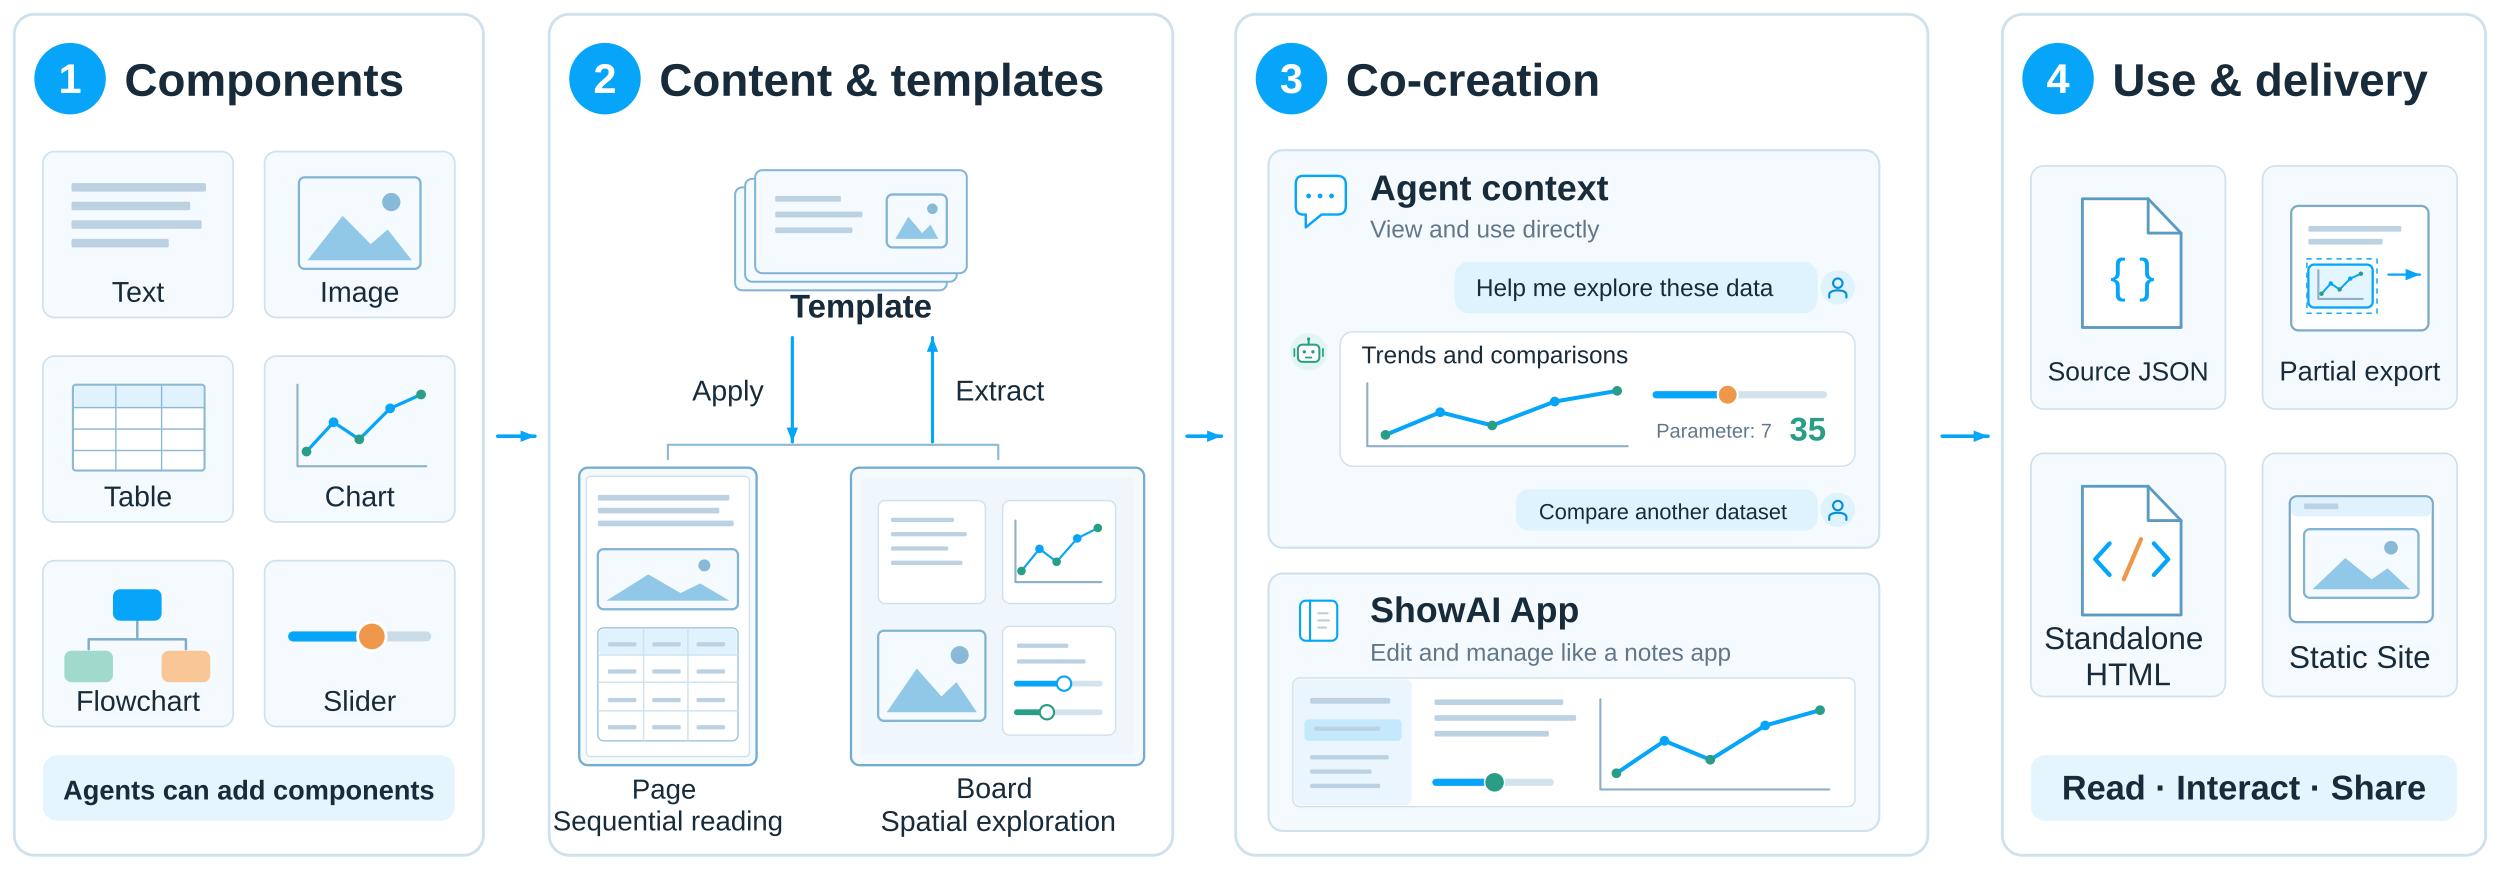
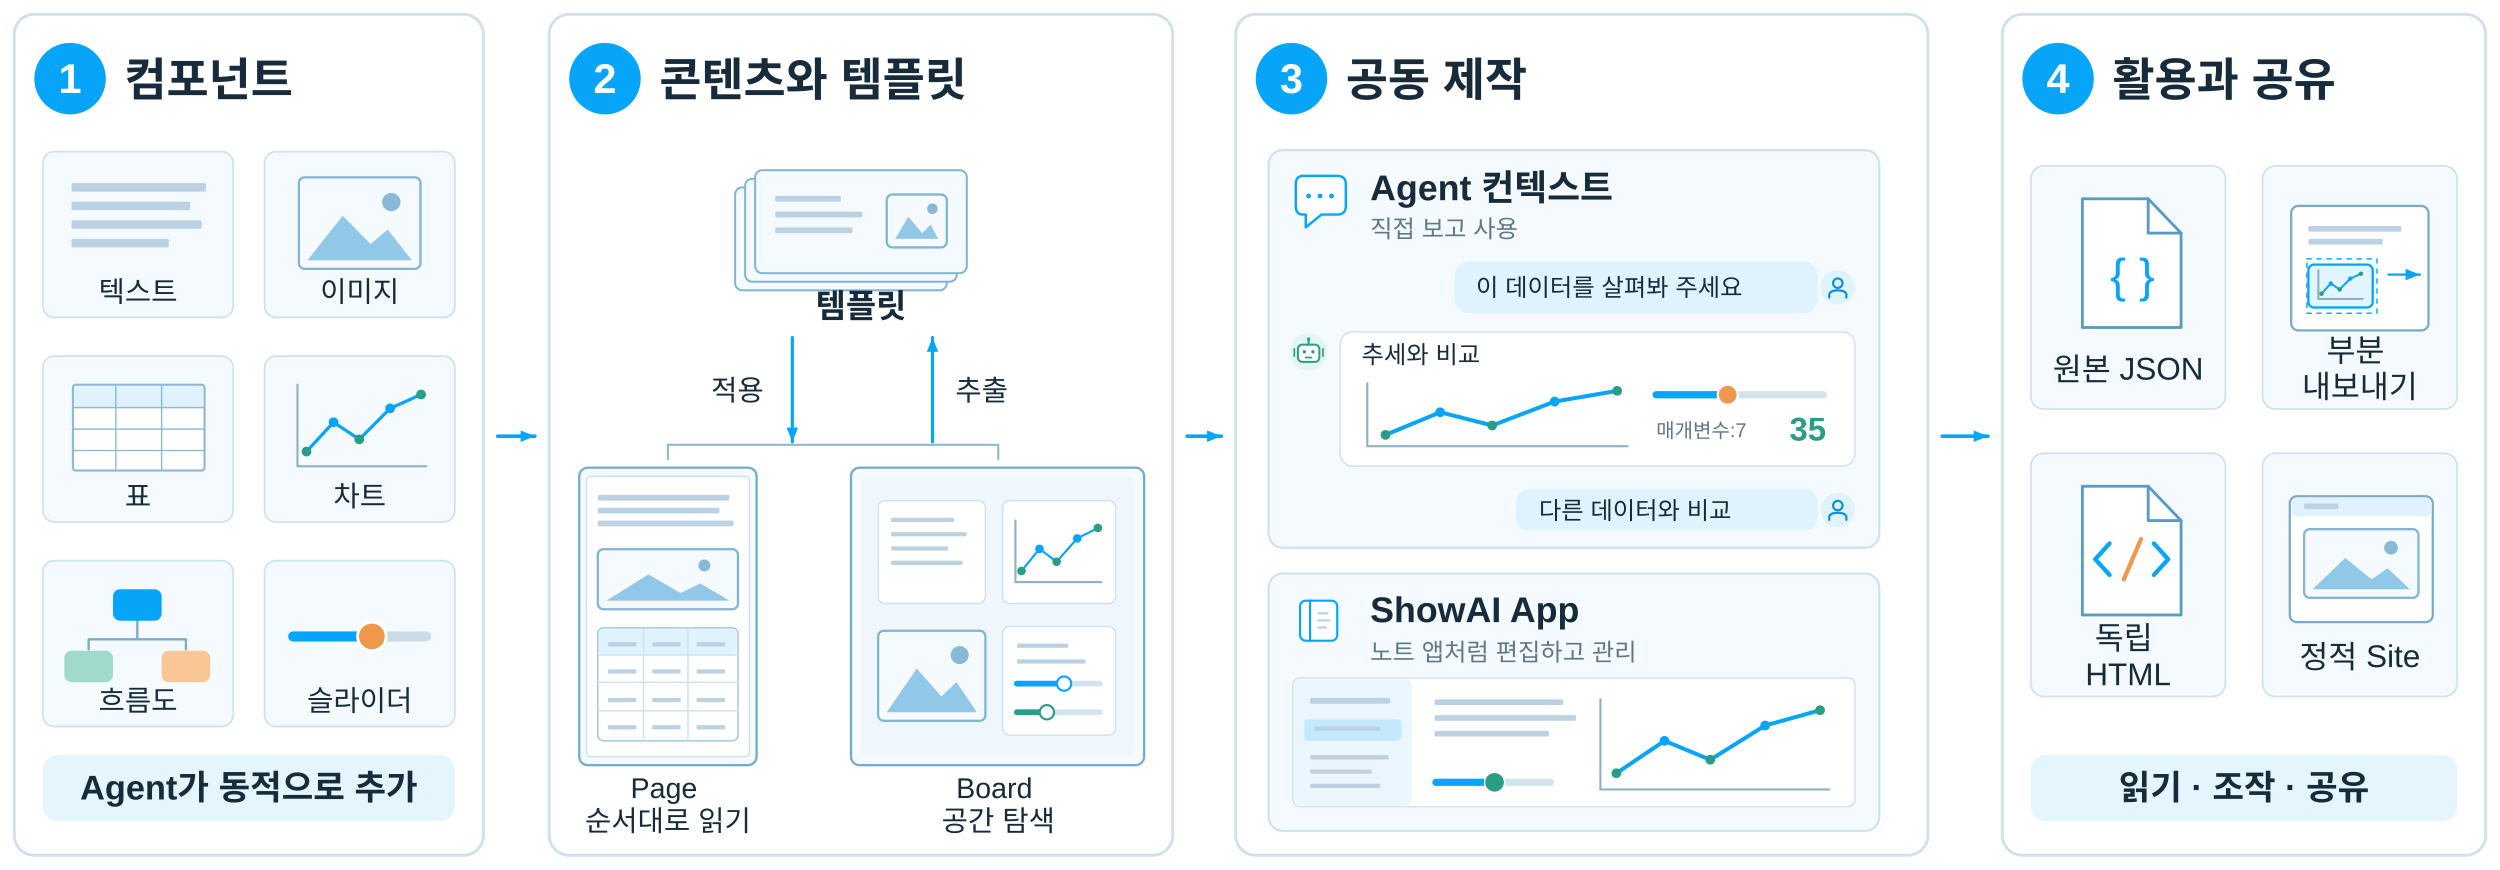
- <svg xmlns="http://www.w3.org/2000/svg" width="1748" height="608" viewBox="26 140 1748 608" role="img" aria-labelledby="title description" lang="en" xml:lang="en">
+ <svg xmlns="http://www.w3.org/2000/svg" width="1748" height="608" viewBox="26 140 1748 608" role="img" aria-labelledby="title description" lang="ko" xml:lang="ko">
  <defs>
    <marker id="arrow" viewBox="0 0 10 10" refX="10" refY="5" markerWidth="10" markerHeight="10" markerUnits="userSpaceOnUse" orient="auto-start-reverse">
      <path d="M0,1 L10,5 L0,9 Z" fill="#06A5FA" />
    </marker>
  </defs>
-   <g font-family="Arial, sans-serif">
+   <g font-family="Arial, Apple SD Gothic Neo, Noto Sans CJK KR, Malgun Gothic, sans-serif">
    <rect x="0" y="0" width="1800" height="820" rx="0" fill="#FFFFFF" stroke="none" stroke-width="1.6" />
    <g id="expression-units">
      <rect x="36" y="150" width="328" height="588" rx="14" fill="white" stroke="#CFE1ED" stroke-width="2" />
      <circle cx="75" cy="195" r="25" fill="#06A5FA" stroke="none" stroke-width="2" />
      <text x="75" y="205" font-size="29" font-weight="650" fill="white" text-anchor="middle">1</text>
-       <text x="113" y="207" font-size="32" font-weight="650" fill="#172B3A" text-anchor="start" data-label="组件">Components</text>
+       <text x="113" y="207" font-size="32" font-weight="650" fill="#172B3A" text-anchor="start" data-label="组件">컴포넌트</text>
      <g id="unit-1">
        <rect x="56" y="246" width="133" height="116" rx="8" fill="#F5FAFE" stroke="#CFE1ED" stroke-width="1.2" />
        <rect x="76" y="268" width="94" height="6" rx="1" fill="#BCD2E2" stroke="none" stroke-width="1.6" />
        <rect x="76" y="281" width="83" height="6" rx="1" fill="#BCD2E2" stroke="none" stroke-width="1.6" />
        <rect x="76" y="294" width="91" height="6" rx="1" fill="#BCD2E2" stroke="none" stroke-width="1.6" />
        <rect x="76" y="307" width="68" height="6" rx="1" fill="#BCD2E2" stroke="none" stroke-width="1.6" />
-         <text x="122.5" y="351" font-size="20" font-weight="500" fill="#172B3A" text-anchor="middle" data-label="文本">Text</text>
+         <text x="122.5" y="351" font-size="20" font-weight="500" fill="#172B3A" text-anchor="middle" data-label="文本">텍스트</text>
      </g>
      <g id="unit-2">
        <rect x="211" y="246" width="133" height="116" rx="8" fill="#F5FAFE" stroke="#CFE1ED" stroke-width="1.2" />
        <rect x="235" y="264" width="85" height="64" rx="4" fill="#F5FAFE" stroke="#81B4D5" stroke-width="1.6" />
        <circle cx="299.6" cy="281.28" r="6.4" fill="#88BAD7" stroke="none" stroke-width="2" />
        <polygon points="241,322 265.6,290.88 285.15,310.72 297.05,300.48 314,322" fill="#91C7E7" />
-         <text x="277.5" y="351" font-size="20" font-weight="500" fill="#172B3A" text-anchor="middle" data-label="图片">Image</text>
+         <text x="277.5" y="351" font-size="20" font-weight="500" fill="#172B3A" text-anchor="middle" data-label="图片">이미지</text>
      </g>
      <g id="unit-3">
        <rect x="56" y="389" width="133" height="116" rx="8" fill="#F5FAFE" stroke="#CFE1ED" stroke-width="1.2" />
        <rect x="77" y="409" width="92" height="60" rx="2" fill="white" stroke="#8EB9D5" stroke-width="1.5" />
        <rect x="78" y="410" width="90" height="15" rx="0" fill="#DFF2FD" stroke="none" stroke-width="1.6" />
        <path d="M107,409 V469" fill="none" stroke="#8EB9D5" stroke-width="1" stroke-linecap="round" stroke-linejoin="round" />
        <path d="M139,409 V469" fill="none" stroke="#8EB9D5" stroke-width="1" stroke-linecap="round" stroke-linejoin="round" />
        <path d="M77,425 H169" fill="none" stroke="#8EB9D5" stroke-width="1" stroke-linecap="round" stroke-linejoin="round" />
        <path d="M77,440 H169" fill="none" stroke="#8EB9D5" stroke-width="1" stroke-linecap="round" stroke-linejoin="round" />
        <path d="M77,455 H169" fill="none" stroke="#8EB9D5" stroke-width="1" stroke-linecap="round" stroke-linejoin="round" />
-         <text x="122.5" y="494" font-size="20" font-weight="500" fill="#172B3A" text-anchor="middle" data-label="表格">Table</text>
+         <text x="122.5" y="494" font-size="20" font-weight="500" fill="#172B3A" text-anchor="middle" data-label="表格">표</text>
      </g>
      <g id="unit-4">
        <rect x="211" y="389" width="133" height="116" rx="8" fill="#F5FAFE" stroke="#CFE1ED" stroke-width="1.2" />
        <path d="M234,409 V466 H324" fill="none" stroke="#90B0C7" stroke-width="1.5" stroke-linecap="round" stroke-linejoin="round" />
        <path d="M240.3,455.74 L259.2,435.22 L277.2,447.19 L298.8,425.53 L320.4,415.84" fill="none" stroke="#06A5FA" stroke-width="2.25" stroke-linecap="round" stroke-linejoin="round" />
        <circle cx="240.3" cy="455.74" r="3.4" fill="#299D85" stroke="none" stroke-width="2" />
        <circle cx="259.2" cy="435.22" r="3.4" fill="#06A5FA" stroke="none" stroke-width="2" />
        <circle cx="277.2" cy="447.19" r="3.4" fill="#299D85" stroke="none" stroke-width="2" />
        <circle cx="298.8" cy="425.53" r="3.4" fill="#06A5FA" stroke="none" stroke-width="2" />
        <circle cx="320.4" cy="415.84" r="3.4" fill="#299D85" stroke="none" stroke-width="2" />
-         <text x="277.5" y="494" font-size="20" font-weight="500" fill="#172B3A" text-anchor="middle" data-label="图表">Chart</text>
+         <text x="277.5" y="494" font-size="20" font-weight="500" fill="#172B3A" text-anchor="middle" data-label="图表">차트</text>
      </g>
      <g id="unit-5">
        <rect x="56" y="532" width="133" height="116" rx="8" fill="#F5FAFE" stroke="#CFE1ED" stroke-width="1.2" />
        <path d="M122,573 V587 M88,594 V587 H156 V594" fill="none" stroke="#80ADC9" stroke-width="1.7" stroke-linecap="round" stroke-linejoin="round" />
        <rect x="105" y="552" width="34" height="22" rx="5" fill="#06A5FA" stroke="none" stroke-width="1.6" />
        <rect x="71" y="595" width="34" height="22" rx="5" fill="#9FDACD" stroke="none" stroke-width="1.6" />
        <rect x="139" y="595" width="34" height="22" rx="5" fill="#F8C795" stroke="none" stroke-width="1.6" />
-         <text x="122.5" y="637" font-size="20" font-weight="500" fill="#172B3A" text-anchor="middle" data-label="流程图">Flowchart</text>
+         <text x="122.5" y="637" font-size="20" font-weight="500" fill="#172B3A" text-anchor="middle" data-label="流程图">흐름도</text>
      </g>
      <g id="unit-6">
        <rect x="211" y="532" width="133" height="116" rx="8" fill="#F5FAFE" stroke="#CFE1ED" stroke-width="1.2" />
        <path d="M231,585 H324" fill="none" stroke="#CADCE8" stroke-width="7" stroke-linecap="round" stroke-linejoin="round" />
        <path d="M231,585 H286" fill="none" stroke="#06A5FA" stroke-width="7" stroke-linecap="round" stroke-linejoin="round" />
        <circle cx="286" cy="585" r="10" fill="#EF984C" stroke="white" stroke-width="2" />
-         <text x="277.5" y="637" font-size="20" font-weight="500" fill="#172B3A" text-anchor="middle" data-label="滑块">Slider</text>
+         <text x="277.5" y="637" font-size="20" font-weight="500" fill="#172B3A" text-anchor="middle" data-label="滑块">슬라이더</text>
      </g>
      <rect x="56" y="668" width="288" height="46" rx="10" fill="#E5F5FE" stroke="none" stroke-width="1.6" />
-       <text x="200" y="699" font-size="19.0" font-weight="600" fill="#172B3A" text-anchor="middle" data-label="Agent 可动态添加">Agents can add components</text>
+       <text x="200" y="699" font-size="24" font-weight="600" fill="#172B3A" text-anchor="middle" data-label="Agent 可动态添加">Agent가 동적으로 추가</text>
    </g>
    <g id="content-organization">
      <rect x="410" y="150" width="436" height="588" rx="14" fill="white" stroke="#CFE1ED" stroke-width="2" />
      <circle cx="449" cy="195" r="25" fill="#06A5FA" stroke="none" stroke-width="2" />
      <text x="449" y="205" font-size="29" font-weight="650" fill="white" text-anchor="middle">2</text>
-       <text x="487" y="207" font-size="32" font-weight="650" fill="#172B3A" text-anchor="start" data-label="内容（模板）">Content &amp; templates</text>
+       <text x="487" y="207" font-size="32" font-weight="650" fill="#172B3A" text-anchor="start" data-label="内容（模板）">콘텐츠와 템플릿</text>
      <g id="reusable-template" transform="translate(0 12)">
        <rect x="540" y="259" width="148" height="72" rx="5" fill="#F5FAFE" stroke="#81B4D5" stroke-width="1.4" />
        <rect x="547" y="253" width="148" height="72" rx="5" fill="#F5FAFE" stroke="#81B4D5" stroke-width="1.4" />
        <rect x="554" y="247" width="148" height="72" rx="5" fill="#F5FAFE" stroke="#81B4D5" stroke-width="1.4" />
        <rect x="568" y="265" width="46" height="4" rx="1" fill="#BCD2E2" stroke="none" stroke-width="1.6" />
        <rect x="568" y="276" width="61" height="4" rx="1" fill="#BCD2E2" stroke="none" stroke-width="1.6" />
        <rect x="568" y="287" width="54" height="4" rx="1" fill="#BCD2E2" stroke="none" stroke-width="1.6" />
        <rect x="646" y="264" width="42" height="37" rx="4" fill="#F5FAFE" stroke="#81B4D5" stroke-width="1.6" />
        <circle cx="677.92" cy="273.99" r="3.7" fill="#88BAD7" stroke="none" stroke-width="2" />
        <polygon points="652,295 661.12,279.54 670.78,291.01 676.66,285.09 682,295" fill="#91C7E7" />
-         <text x="628" y="350" font-size="23" font-weight="600" fill="#172B3A" text-anchor="middle" data-label="模板">Template</text>
+         <text x="628" y="350" font-size="23" font-weight="600" fill="#172B3A" text-anchor="middle" data-label="模板">템플릿</text>
        <path d="M493,449 V439 H724 V449" fill="none" stroke="#8EB9D5" stroke-width="1.5" stroke-linecap="round" stroke-linejoin="round" />
        <path d="M580,364 V437" fill="none" stroke="#06A5FA" stroke-width="2.2" stroke-linecap="round" stroke-linejoin="round" marker-end="url(#arrow)" />
        <path d="M678,437 V364" fill="none" stroke="#06A5FA" stroke-width="2.2" stroke-linecap="round" stroke-linejoin="round" marker-end="url(#arrow)" />
-         <text x="560" y="408" font-size="20" font-weight="500" fill="#172B3A" text-anchor="end" data-label="应用">Apply</text>
-         <text x="694" y="408" font-size="20" font-weight="500" fill="#172B3A" text-anchor="start" data-label="提炼">Extract</text>
+         <text x="560" y="408" font-size="20" font-weight="500" fill="#172B3A" text-anchor="end" data-label="应用">적용</text>
+         <text x="694" y="408" font-size="20" font-weight="500" fill="#172B3A" text-anchor="start" data-label="提炼">추출</text>
      </g>
      <g id="page-container" transform="translate(0 30)">
        <rect x="431" y="437" width="124" height="208" rx="6" fill="#F5FAFE" stroke="#72ACD0" stroke-width="1.6" />
        <rect x="436" y="443" width="114" height="196" rx="3" fill="white" stroke="#CFE1ED" stroke-width="1" />
        <rect x="444" y="456" width="92" height="4" rx="1" fill="#BCD2E2" stroke="none" stroke-width="1.6" />
        <rect x="444" y="465" width="85" height="4" rx="1" fill="#BCD2E2" stroke="none" stroke-width="1.6" />
        <rect x="444" y="474" width="95" height="4" rx="1" fill="#BCD2E2" stroke="none" stroke-width="1.6" />
        <rect x="444" y="494" width="98" height="42" rx="4" fill="#F5FAFE" stroke="#81B4D5" stroke-width="1.6" />
        <circle cx="518.48" cy="505.34" r="4.2" fill="#88BAD7" stroke="none" stroke-width="2" />
        <polygon points="450,530 479.28,511.64 501.82,524.66 515.54,517.94 536,530" fill="#91C7E7" />
-         <text x="493" y="680" font-size="19.3" font-weight="500" fill="#172B3A" text-anchor="middle" data-label="Page · 顺序阅读">
-           <tspan x="493" y="668.42">Page</tspan>
-           <tspan x="493" y="690.62">Sequential reading</tspan>
+         <text x="493" y="680" font-size="20" font-weight="500" fill="#172B3A" text-anchor="middle" data-label="Page · 顺序阅读">
+           <tspan x="493" y="668.0">Page</tspan>
+           <tspan x="493" y="691.0">순서대로 읽기</tspan>
        </text>
        <rect x="444" y="549" width="98" height="79" rx="4" fill="#FFFFFF" stroke="#9CC5DF" stroke-width="1" />
        <rect x="445" y="550" width="96" height="18" rx="3" fill="#DFF2FD" />
        <line x1="444" y1="568" x2="542" y2="568" stroke="#CFE1ED" stroke-width="1" />
        <line x1="444" y1="587" x2="542" y2="587" stroke="#CFE1ED" stroke-width="1" />
        <line x1="444" y1="607" x2="542" y2="607" stroke="#CFE1ED" stroke-width="1" />
        <line x1="476" y1="549" x2="476" y2="628" stroke="#CFE1ED" stroke-width="1" />
        <line x1="507" y1="549" x2="507" y2="628" stroke="#CFE1ED" stroke-width="1" />
        <rect x="451" y="559" width="20" height="3" rx="1" fill="#BCD2E2" />
        <rect x="451" y="578" width="20" height="3" rx="1" fill="#BCD2E2" />
        <rect x="451" y="598" width="20" height="3" rx="1" fill="#BCD2E2" />
        <rect x="451" y="617" width="20" height="3" rx="1" fill="#BCD2E2" />
        <rect x="482" y="559" width="20" height="3" rx="1" fill="#BCD2E2" />
        <rect x="482" y="578" width="20" height="3" rx="1" fill="#BCD2E2" />
        <rect x="482" y="598" width="20" height="3" rx="1" fill="#BCD2E2" />
        <rect x="482" y="617" width="20" height="3" rx="1" fill="#BCD2E2" />
        <rect x="513" y="559" width="20" height="3" rx="1" fill="#BCD2E2" />
        <rect x="513" y="578" width="20" height="3" rx="1" fill="#BCD2E2" />
        <rect x="513" y="598" width="20" height="3" rx="1" fill="#BCD2E2" />
        <rect x="513" y="617" width="20" height="3" rx="1" fill="#BCD2E2" />
      </g>
      <g id="board-container" transform="translate(0 30)">
        <rect x="621" y="437" width="205" height="208" rx="6" fill="#F5FAFE" stroke="#72ACD0" stroke-width="1.6" />
        <rect x="628" y="444" width="191" height="194" rx="3" fill="#F0F7FC" stroke="none" stroke-width="1.6" />
        <rect x="640" y="460" width="75" height="72" rx="5" fill="white" stroke="#CFE1ED" stroke-width="1" />
        <rect x="649" y="472" width="44" height="3" rx="1" fill="#BCD2E2" stroke="none" stroke-width="1.6" />
        <rect x="649" y="482" width="53" height="3" rx="1" fill="#BCD2E2" stroke="none" stroke-width="1.6" />
        <rect x="649" y="492" width="40" height="3" rx="1" fill="#BCD2E2" stroke="none" stroke-width="1.6" />
        <rect x="649" y="502" width="50" height="3" rx="1" fill="#BCD2E2" stroke="none" stroke-width="1.6" />
        <rect x="727" y="460" width="79" height="72" rx="5" fill="white" stroke="#CFE1ED" stroke-width="1" />
        <path d="M736,474 V517 H796" fill="none" stroke="#90B0C7" stroke-width="1.5" stroke-linecap="round" stroke-linejoin="round" />
        <path d="M740.2,509.26 L752.8,493.78 L764.8,502.81 L779.2,486.47 L793.6,479.16" fill="none" stroke="#06A5FA" stroke-width="1.5" stroke-linecap="round" stroke-linejoin="round" />
        <circle cx="740.2" cy="509.26" r="3.0" fill="#299D85" stroke="none" stroke-width="2" />
        <circle cx="752.8" cy="493.78" r="3.0" fill="#06A5FA" stroke="none" stroke-width="2" />
        <circle cx="764.8" cy="502.81" r="3.0" fill="#299D85" stroke="none" stroke-width="2" />
        <circle cx="779.2" cy="486.47" r="3.0" fill="#06A5FA" stroke="none" stroke-width="2" />
        <circle cx="793.6" cy="479.16" r="3.0" fill="#299D85" stroke="none" stroke-width="2" />
        <rect x="640" y="551" width="75" height="63" rx="4" fill="#F5FAFE" stroke="#81B4D5" stroke-width="1.6" />
        <circle cx="697.0" cy="568.01" r="6.3" fill="#88BAD7" stroke="none" stroke-width="2" />
        <polygon points="646,608 667.0,577.46 684.25,596.99 694.75,586.91 709,608" fill="#91C7E7" />
        <text x="724" y="680" font-size="20" font-weight="500" fill="#172B3A" text-anchor="middle" data-label="Board · 空间探索">
          <tspan x="724" y="668.0">Board</tspan>
-           <tspan x="724" y="691.0">Spatial exploration</tspan>
+           <tspan x="724" y="691.0">공간 탐색</tspan>
        </text>
        <rect x="727" y="548" width="79" height="76" rx="5" fill="#FFFFFF" stroke="#CFE1ED" stroke-width="1" />
        <rect x="737" y="560" width="36" height="3" rx="1" fill="#BCD2E2" />
        <rect x="737" y="571" width="48" height="3" rx="1" fill="#BCD2E2" />
        <line x1="737" y1="588" x2="795" y2="588" stroke="#D2E3EE" stroke-width="4" stroke-linecap="round" />
        <line x1="737" y1="588" x2="770" y2="588" stroke="#06A5FA" stroke-width="4" stroke-linecap="round" />
        <circle cx="770" cy="588" r="5" fill="#FFFFFF" stroke="#06A5FA" stroke-width="1.5" />
        <line x1="737" y1="608" x2="795" y2="608" stroke="#D2E3EE" stroke-width="4" stroke-linecap="round" />
        <line x1="737" y1="608" x2="758" y2="608" stroke="#299D85" stroke-width="4" stroke-linecap="round" />
        <circle cx="758" cy="608" r="5" fill="#FFFFFF" stroke="#299D85" stroke-width="1.5" />
      </g>
    </g>
    <g id="co-creation">
      <rect x="890" y="150" width="484" height="588" rx="14" fill="white" stroke="#CFE1ED" stroke-width="2" />
      <circle cx="929" cy="195" r="25" fill="#06A5FA" stroke="none" stroke-width="2" />
      <text x="929" y="205" font-size="29" font-weight="650" fill="white" text-anchor="middle">3</text>
-       <text x="967" y="207" font-size="32" font-weight="650" fill="#172B3A" text-anchor="start" data-label="共同创作">Co-creation</text>
+       <text x="967" y="207" font-size="32" font-weight="650" fill="#172B3A" text-anchor="start" data-label="共同创作">공동 제작</text>
      <g id="agent-context-interface">
        <rect x="913" y="245" width="427" height="278" rx="10" fill="#F4FAFE" stroke="#CFE1ED" stroke-width="1.5" />
        <path d="M937,263 H961 Q967,263 967,269 V284 Q967,290 961,290 H950 L939,299 V290 H937 Q932,290 932,284 V269 Q932,263 937,263 Z" fill="white" stroke="#06A5FA" stroke-width="1.7" stroke-linecap="round" stroke-linejoin="round" />
        <circle cx="941" cy="277" r="1.7" fill="#06A5FA" stroke="none" stroke-width="2" />
        <circle cx="949" cy="277" r="1.7" fill="#06A5FA" stroke="none" stroke-width="2" />
        <circle cx="957" cy="277" r="1.7" fill="#06A5FA" stroke="none" stroke-width="2" />
-         <text x="984" y="280" font-size="25" font-weight="600" fill="#172B3A" text-anchor="start" data-label="Agent 上下文">Agent context</text>
-         <text x="984" y="306" font-size="17" font-weight="400" fill="#617789" text-anchor="start" data-label="直接查看与使用">View and use directly</text>
+         <text x="984" y="280" font-size="25" font-weight="600" fill="#172B3A" text-anchor="start" data-label="Agent 上下文">Agent 컨텍스트</text>
+         <text x="984" y="306" font-size="17" font-weight="400" fill="#617789" text-anchor="start" data-label="直接查看与使用">직접 보고 사용</text>
        <g id="chat-user-request">
          <rect x="1043" y="323" width="254" height="36" rx="10" fill="#DFF3FE" stroke="none" stroke-width="1.6" />
-           <text x="1058" y="347" font-size="17" font-weight="400" fill="#172B3A" text-anchor="start" data-label="帮我看看这组数据">Help me explore these data</text>
+           <text x="1058" y="347" font-size="17" font-weight="400" fill="#172B3A" text-anchor="start" data-label="帮我看看这组数据">이 데이터를 살펴봐 주세요</text>
          <g id="chat-human-avatar-request">
            <circle cx="1311" cy="341" r="12" fill="#DFF3FE" stroke="none" stroke-width="2" />
            <circle cx="1311" cy="338" r="3.3" fill="none" stroke="#078DD8" stroke-width="1.5" />
            <path d="M1305,348 V346 C1305,342 1317,342 1317,346 V348" fill="none" stroke="#078DD8" stroke-width="1.5" stroke-linecap="round" stroke-linejoin="round" />
          </g>
        </g>
        <g id="chat-agent-response">
          <g id="chat-robot-avatar">
            <circle cx="941" cy="386" r="13" fill="#E3F5F0" stroke="none" stroke-width="2" />
            <path d="M941,377 V381" fill="none" stroke="#299D85" stroke-width="1.4" stroke-linecap="round" stroke-linejoin="round" />
            <circle cx="941" cy="377" r="1.1" fill="#299D85" stroke="none" stroke-width="2" />
            <rect x="933.5" y="381" width="15" height="12" rx="3" fill="white" stroke="#299D85" stroke-width="1.4" />
            <circle cx="938" cy="386" r="1.2" fill="#299D85" stroke="none" stroke-width="2" />
            <circle cx="944" cy="386" r="1.2" fill="#299D85" stroke="none" stroke-width="2" />
            <path d="M939,390 H943 M931,384 V389 M951,384 V389" fill="none" stroke="#299D85" stroke-width="1.2" stroke-linecap="round" stroke-linejoin="round" />
          </g>
          <rect x="963" y="372" width="360" height="94" rx="9" fill="white" stroke="#CFE1ED" stroke-width="1" />
-           <text x="978" y="394" font-size="17" font-weight="500" fill="#172B3A" text-anchor="start" data-label="趋势与对比">Trends and comparisons</text>
+           <text x="978" y="394" font-size="17" font-weight="500" fill="#172B3A" text-anchor="start" data-label="趋势与对比">추세와 비교</text>
          <path d="M982,408 V452 H1164" fill="none" stroke="#90B0C7" stroke-width="1.5" stroke-linecap="round" stroke-linejoin="round" />
          <path d="M994.74,444.08 L1032.96,428.24 L1069.36,437.48 L1113.04,420.76 L1156.72,413.28" fill="none" stroke="#06A5FA" stroke-width="2.8" stroke-linecap="round" stroke-linejoin="round" />
          <circle cx="994.74" cy="444.08" r="3.4" fill="#299D85" stroke="none" stroke-width="2" />
          <circle cx="1032.96" cy="428.24" r="3.4" fill="#06A5FA" stroke="none" stroke-width="2" />
          <circle cx="1069.36" cy="437.48" r="3.4" fill="#299D85" stroke="none" stroke-width="2" />
          <circle cx="1113.04" cy="420.76" r="3.4" fill="#06A5FA" stroke="none" stroke-width="2" />
          <circle cx="1156.72" cy="413.28" r="3.4" fill="#299D85" stroke="none" stroke-width="2" />
          <path d="M1184,416 H1301" fill="none" stroke="#D2E3EE" stroke-width="5" stroke-linecap="round" stroke-linejoin="round" />
          <path d="M1184,416 H1234" fill="none" stroke="#06A5FA" stroke-width="5" stroke-linecap="round" stroke-linejoin="round" />
          <circle cx="1234" cy="416" r="7" fill="#EF984C" stroke="white" stroke-width="1.5" />
-           <text x="1184" y="446" font-size="14" font-weight="400" fill="#617789" text-anchor="start" data-label="参数：7">Parameter: 7</text>
+           <text x="1184" y="446" font-size="14" font-weight="400" fill="#617789" text-anchor="start" data-label="参数：7">매개변수:7</text>
          <text x="1290" y="448" font-size="23" font-weight="600" fill="#299D85" text-anchor="middle">35</text>
        </g>
        <g id="chat-user-followup">
          <rect x="1086" y="482" width="211" height="29" rx="9" fill="#DFF3FE" stroke="none" stroke-width="1.6" />
-           <text x="1102" y="503" font-size="15.3" font-weight="400" fill="#172B3A" text-anchor="start" data-label="再比较另一组数据">Compare another dataset</text>
+           <text x="1102" y="503" font-size="17" font-weight="400" fill="#172B3A" text-anchor="start" data-label="再比较另一组数据">다른 데이터와 비교</text>
          <g id="chat-human-avatar-followup">
            <circle cx="1311" cy="496.5" r="12" fill="#DFF3FE" stroke="none" stroke-width="2" />
            <circle cx="1311" cy="493.5" r="3.3" fill="none" stroke="#078DD8" stroke-width="1.5" />
            <path d="M1305,503.5 V501.5 C1305,497.5 1317,497.5 1317,501.5 V503.5" fill="none" stroke="#078DD8" stroke-width="1.5" stroke-linecap="round" stroke-linejoin="round" />
          </g>
        </g>
      </g>
      <g id="showai-app-interface">
        <rect x="913" y="541" width="427" height="180" rx="10" fill="#F4FAFE" stroke="#CFE1ED" stroke-width="1.5" />
        <rect x="935" y="560" width="26" height="28" rx="4" fill="white" stroke="#06A5FA" stroke-width="1.5" />
        <path d="M942,560 V588" fill="none" stroke="#06A5FA" stroke-width="1.5" stroke-linecap="round" stroke-linejoin="round" />
        <rect x="947" y="568" width="8" height="1.6" rx="1" fill="#BCD2E2" stroke="none" stroke-width="1.6" />
        <rect x="947" y="573" width="9" height="1.6" rx="1" fill="#BCD2E2" stroke="none" stroke-width="1.6" />
        <rect x="947" y="578" width="7" height="1.6" rx="1" fill="#BCD2E2" stroke="none" stroke-width="1.6" />
        <text x="984" y="575" font-size="25" font-weight="600" fill="#172B3A" text-anchor="start">ShowAI App</text>
-         <text x="984" y="602" font-size="17" font-weight="400" fill="#617789" text-anchor="start" data-label="像笔记软件一样编辑与管理">Edit and manage like a notes app</text>
+         <text x="984" y="602" font-size="17" font-weight="400" fill="#617789" text-anchor="start" data-label="像笔记软件一样编辑与管理">노트 앱처럼 편집하고 관리</text>
        <rect x="930" y="614" width="393" height="90" rx="5" fill="white" stroke="#CFE1ED" stroke-width="1" />
        <rect x="931" y="615" width="82" height="88" rx="4" fill="#EAF5FD" stroke="none" stroke-width="1.6" />
        <rect x="942" y="628" width="56" height="4" rx="1" fill="#BCD2E2" stroke="none" stroke-width="1.6" />
        <rect x="938" y="643" width="68" height="15" rx="3" fill="#C4E9FD" stroke="none" stroke-width="1.6" />
        <rect x="945" y="648" width="46" height="3" rx="1" fill="#BCD2E2" stroke="none" stroke-width="1.6" />
        <rect x="942" y="668" width="55" height="3" rx="1" fill="#BCD2E2" stroke="none" stroke-width="1.6" />
        <rect x="942" y="678" width="43" height="3" rx="1" fill="#BCD2E2" stroke="none" stroke-width="1.6" />
        <rect x="942" y="688" width="49" height="3" rx="1" fill="#BCD2E2" stroke="none" stroke-width="1.6" />
        <rect x="1029" y="629" width="90" height="4" rx="1" fill="#BCD2E2" stroke="none" stroke-width="1.6" />
        <rect x="1029" y="640" width="99" height="4" rx="1" fill="#BCD2E2" stroke="none" stroke-width="1.6" />
        <rect x="1029" y="651" width="80" height="4" rx="1" fill="#BCD2E2" stroke="none" stroke-width="1.6" />
        <path d="M1030,687 H1110" fill="none" stroke="#D2E3EE" stroke-width="5" stroke-linecap="round" stroke-linejoin="round" />
        <path d="M1030,687 H1071" fill="none" stroke="#06A5FA" stroke-width="5" stroke-linecap="round" stroke-linejoin="round" />
        <circle cx="1071" cy="687" r="7" fill="#299D85" stroke="white" stroke-width="1" />
        <path d="M1145,629 V692 H1305" fill="none" stroke="#90B0C7" stroke-width="1.5" stroke-linecap="round" stroke-linejoin="round" />
        <path d="M1156.2,680.66 L1189.8,657.98 L1221.8,671.21 L1260.2,647.27 L1298.6,636.56" fill="none" stroke="#06A5FA" stroke-width="2.8" stroke-linecap="round" stroke-linejoin="round" />
        <circle cx="1156.2" cy="680.66" r="3.4" fill="#299D85" stroke="none" stroke-width="2" />
        <circle cx="1189.8" cy="657.98" r="3.4" fill="#06A5FA" stroke="none" stroke-width="2" />
        <circle cx="1221.8" cy="671.21" r="3.4" fill="#299D85" stroke="none" stroke-width="2" />
        <circle cx="1260.2" cy="647.27" r="3.4" fill="#06A5FA" stroke="none" stroke-width="2" />
        <circle cx="1298.6" cy="636.56" r="3.4" fill="#299D85" stroke="none" stroke-width="2" />
      </g>
    </g>
    <g id="use-and-delivery">
      <rect x="1426" y="150" width="338" height="588" rx="14" fill="white" stroke="#CFE1ED" stroke-width="2" />
      <circle cx="1465" cy="195" r="25" fill="#06A5FA" stroke="none" stroke-width="2" />
      <text x="1465" y="205" font-size="29" font-weight="650" fill="white" text-anchor="middle">4</text>
-       <text x="1503" y="207" font-size="32" font-weight="650" fill="#172B3A" text-anchor="start" data-label="使用与交付">Use &amp; delivery</text>
+       <text x="1503" y="207" font-size="32" font-weight="650" fill="#172B3A" text-anchor="start" data-label="使用与交付">활용과 공유</text>
      <g id="destination-1">
        <rect x="1446" y="256" width="136" height="170" rx="9" fill="#F5FAFE" stroke="#CFE1ED" stroke-width="1.2" />
        <path d="M1482,279 H1528 L1551,303 V369 H1482 Z" fill="white" stroke="#5B9AC2" stroke-width="2" stroke-linecap="round" stroke-linejoin="round" />
        <path d="M1528,279 V303 H1551" fill="none" stroke="#5B9AC2" stroke-width="2" stroke-linecap="round" stroke-linejoin="round" />
        <text x="1517" y="344" font-size="33" font-weight="500" fill="#06A5FA" text-anchor="middle">{ }</text>
-         <text x="1514" y="406" font-size="18.4" font-weight="500" fill="#172B3A" text-anchor="middle" data-label="源 JSON">Source JSON</text>
+         <text x="1514" y="406" font-size="22" font-weight="500" fill="#172B3A" text-anchor="middle" data-label="源 JSON">원본 JSON</text>
      </g>
      <g id="destination-2">
        <rect x="1608" y="256" width="136" height="170" rx="9" fill="#F5FAFE" stroke="#CFE1ED" stroke-width="1.2" />
        <rect x="1628" y="284" width="96" height="87" rx="5" fill="white" stroke="#7DAAC8" stroke-width="1.6" />
        <rect x="1640" y="298" width="65" height="4" rx="1" fill="#BCD2E2" stroke="none" stroke-width="1.6" />
        <rect x="1640" y="307" width="52" height="4" rx="1" fill="#BCD2E2" stroke="none" stroke-width="1.6" />
        <rect x="1640" y="325" width="45" height="30" rx="4" fill="#E3F5FE" stroke="#06A5FA" stroke-width="1.6" />
        <path d="M1647,329 V349 H1678" fill="none" stroke="#90B0C7" stroke-width="1.5" stroke-linecap="round" stroke-linejoin="round" />
        <path d="M1649.17,345.4 L1655.68,338.2 L1661.88,342.4 L1669.32,334.8 L1676.76,331.4" fill="none" stroke="#06A5FA" stroke-width="1.4" stroke-linecap="round" stroke-linejoin="round" />
        <circle cx="1649.17" cy="345.4" r="1.55" fill="#299D85" stroke="none" stroke-width="2" />
        <circle cx="1655.68" cy="338.2" r="1.55" fill="#06A5FA" stroke="none" stroke-width="2" />
        <circle cx="1661.88" cy="342.4" r="1.55" fill="#299D85" stroke="none" stroke-width="2" />
        <circle cx="1669.32" cy="334.8" r="1.55" fill="#06A5FA" stroke="none" stroke-width="2" />
        <circle cx="1676.76" cy="331.4" r="1.55" fill="#299D85" stroke="none" stroke-width="2" />
        <path d="M1696,332 H1718" fill="none" stroke="#06A5FA" stroke-width="1.6" stroke-linecap="round" stroke-linejoin="round" marker-end="url(#arrow)" />
        <path d="M1639,321 H1688 V359 H1639 Z" fill="none" stroke="#06A5FA" stroke-width="1" stroke-linecap="round" stroke-linejoin="round" stroke-dasharray="3 4" />
-         <text x="1676" y="406" font-size="19.1" font-weight="500" fill="#172B3A" text-anchor="middle" data-label="局部导出">Partial export</text>
+         <text x="1676" y="406" font-size="22" font-weight="500" fill="#172B3A" text-anchor="middle" data-label="局部导出">
+           <tspan x="1676" y="392.8">부분</tspan>
+           <tspan x="1676" y="418.1">내보내기</tspan>
+         </text>
      </g>
      <g id="destination-3">
        <rect x="1446" y="457" width="136" height="170" rx="9" fill="#F5FAFE" stroke="#CFE1ED" stroke-width="1.2" />
        <path d="M1482,480 H1528 L1551,504 V570 H1482 Z" fill="white" stroke="#5B9AC2" stroke-width="2" stroke-linecap="round" stroke-linejoin="round" />
        <path d="M1528,480 V504 H1551" fill="none" stroke="#5B9AC2" stroke-width="2" stroke-linecap="round" stroke-linejoin="round" />
        <path d="M1501,520 L1491,531 L1501,542 M1532,520 L1542,531 L1532,542" fill="none" stroke="#06A5FA" stroke-width="3" stroke-linecap="round" stroke-linejoin="round" />
        <path d="M1523,517 L1511,545" fill="none" stroke="#EF984C" stroke-width="3" stroke-linecap="round" stroke-linejoin="round" />
        <text x="1514" y="607" font-size="22" font-weight="500" fill="#172B3A" text-anchor="middle" data-label="独立 HTML">
-           <tspan x="1514" y="593.8">Standalone</tspan>
+           <tspan x="1514" y="593.8">독립</tspan>
          <tspan x="1514" y="619.1">HTML</tspan>
        </text>
      </g>
      <g id="destination-4">
        <rect x="1608" y="457" width="136" height="170" rx="9" fill="#F5FAFE" stroke="#CFE1ED" stroke-width="1.2" />
        <rect x="1627" y="487" width="100" height="88" rx="5" fill="white" stroke="#7DAAC8" stroke-width="1.6" />
        <rect x="1628" y="488" width="98" height="13" rx="4" fill="#DFF2FD" stroke="none" stroke-width="1.6" />
        <rect x="1637" y="492" width="24" height="4" rx="1" fill="#BCD2E2" stroke="none" stroke-width="1.6" />
        <rect x="1637" y="510" width="80" height="48" rx="4" fill="#F5FAFE" stroke="#81B4D5" stroke-width="1.6" />
        <circle cx="1697.8" cy="522.96" r="4.8" fill="#88BAD7" stroke="none" stroke-width="2" />
        <polygon points="1643,552 1665.8,530.16 1684.2,545.04 1695.4,537.36 1711,552" fill="#91C7E7" />
-         <text x="1676" y="607" font-size="22" font-weight="500" fill="#172B3A" text-anchor="middle" data-label="静态 Site">Static Site</text>
+         <text x="1676" y="607" font-size="22" font-weight="500" fill="#172B3A" text-anchor="middle" data-label="静态 Site">정적 Site</text>
      </g>
      <rect x="1446" y="668" width="298" height="46" rx="10" fill="#E5F5FE" stroke="none" stroke-width="1.6" />
-       <text x="1595" y="699" font-size="24" font-weight="600" fill="#172B3A" text-anchor="middle" data-label="阅读 · 交互 · 分享">Read · Interact · Share</text>
+       <text x="1595" y="699" font-size="24" font-weight="600" fill="#172B3A" text-anchor="middle" data-label="阅读 · 交互 · 分享">읽기 · 조작 · 공유</text>
    </g>
    <g id="main-flow">
      <path d="M374,445 H400" fill="none" stroke="#06A5FA" stroke-width="2.5" stroke-linecap="round" stroke-linejoin="round" marker-end="url(#arrow)" />
      <path d="M856,445 H880" fill="none" stroke="#06A5FA" stroke-width="2.5" stroke-linecap="round" stroke-linejoin="round" marker-end="url(#arrow)" />
      <path d="M1384,445 H1416" fill="none" stroke="#06A5FA" stroke-width="2.5" stroke-linecap="round" stroke-linejoin="round" marker-end="url(#arrow)" />
    </g>
  </g>
</svg>
